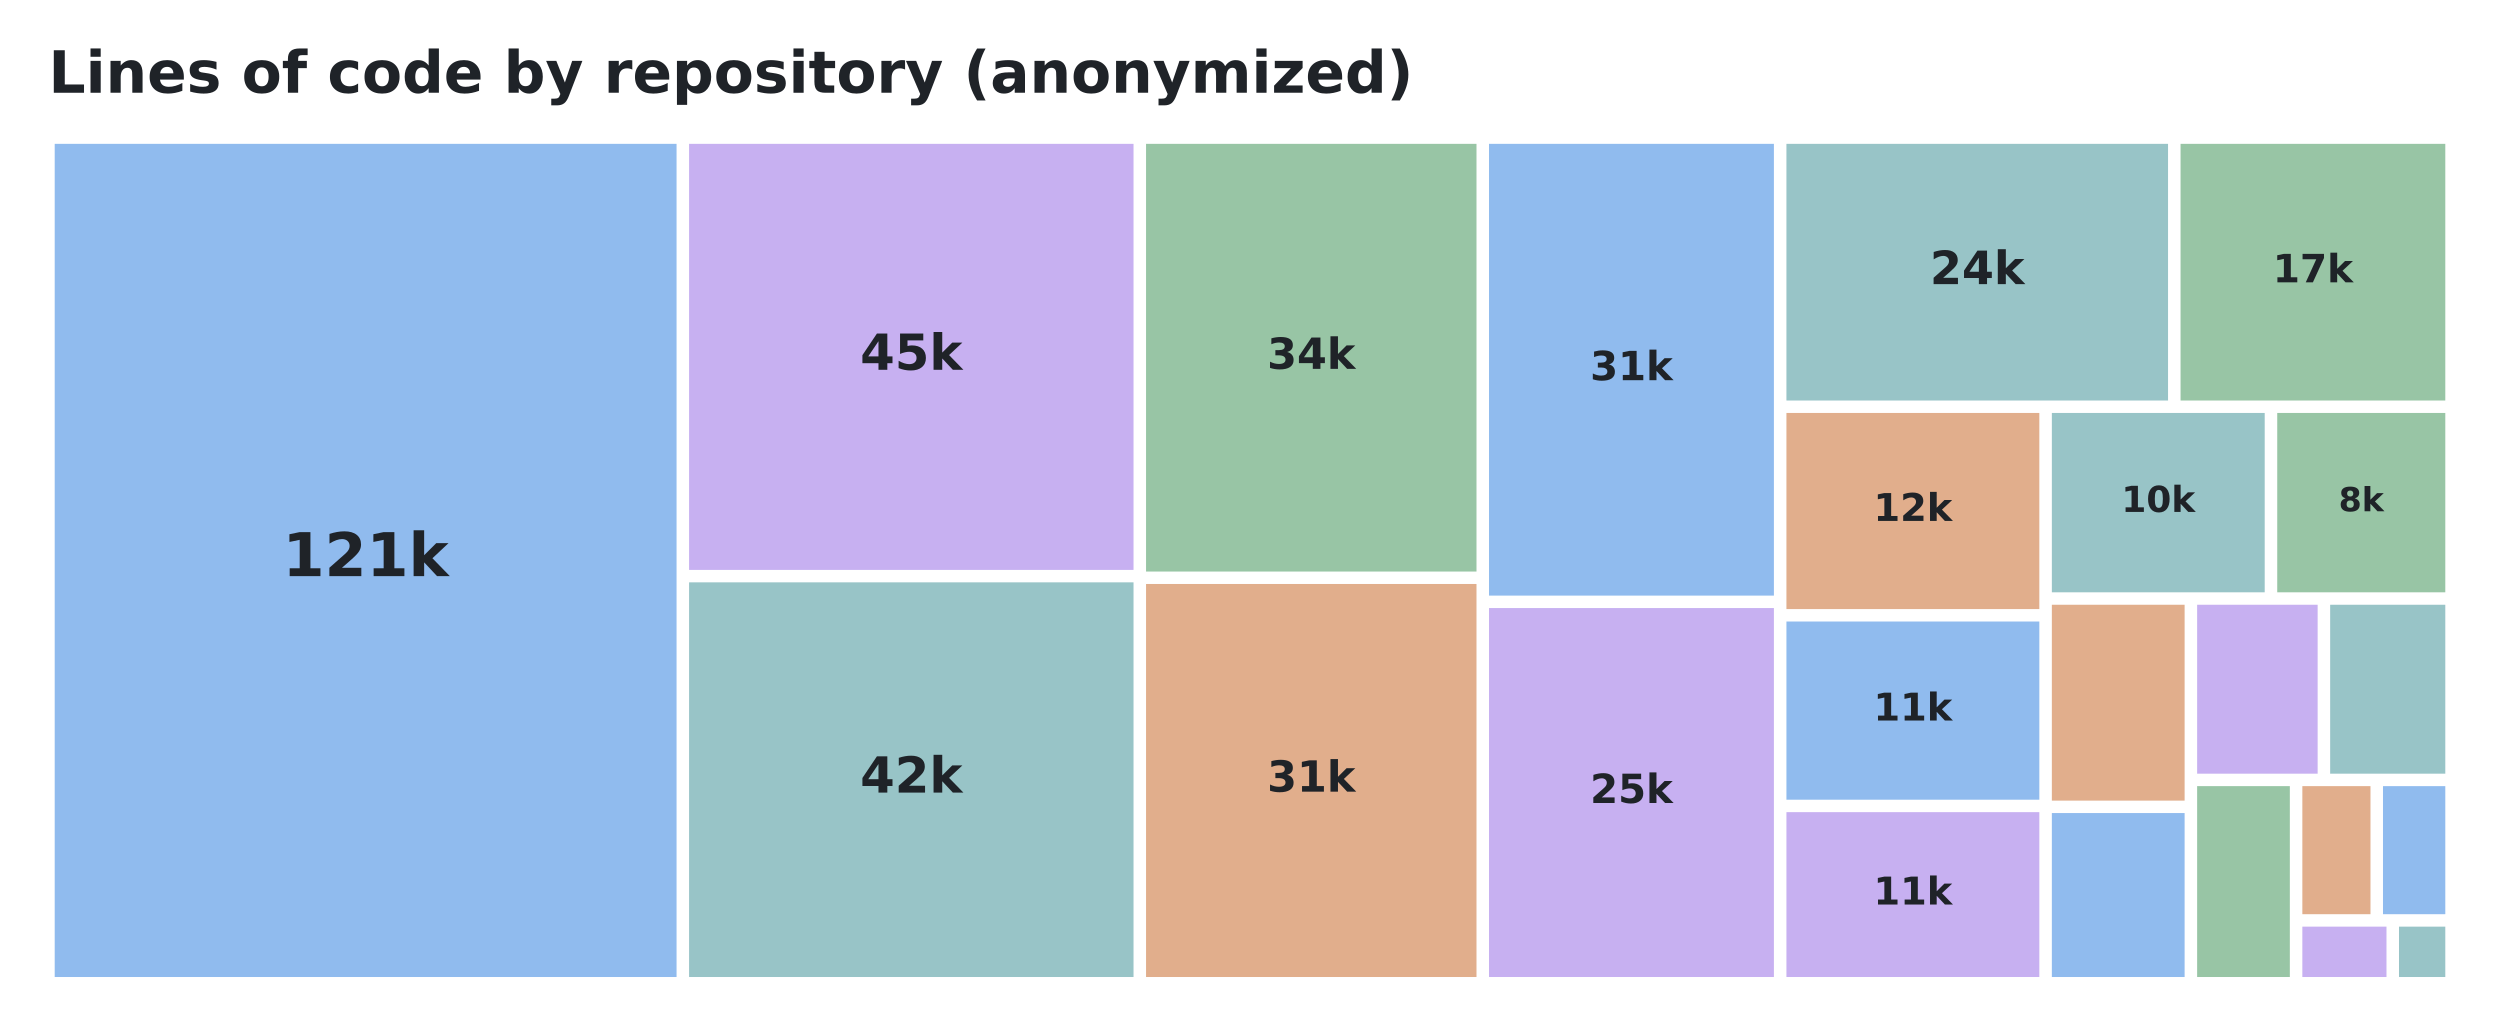
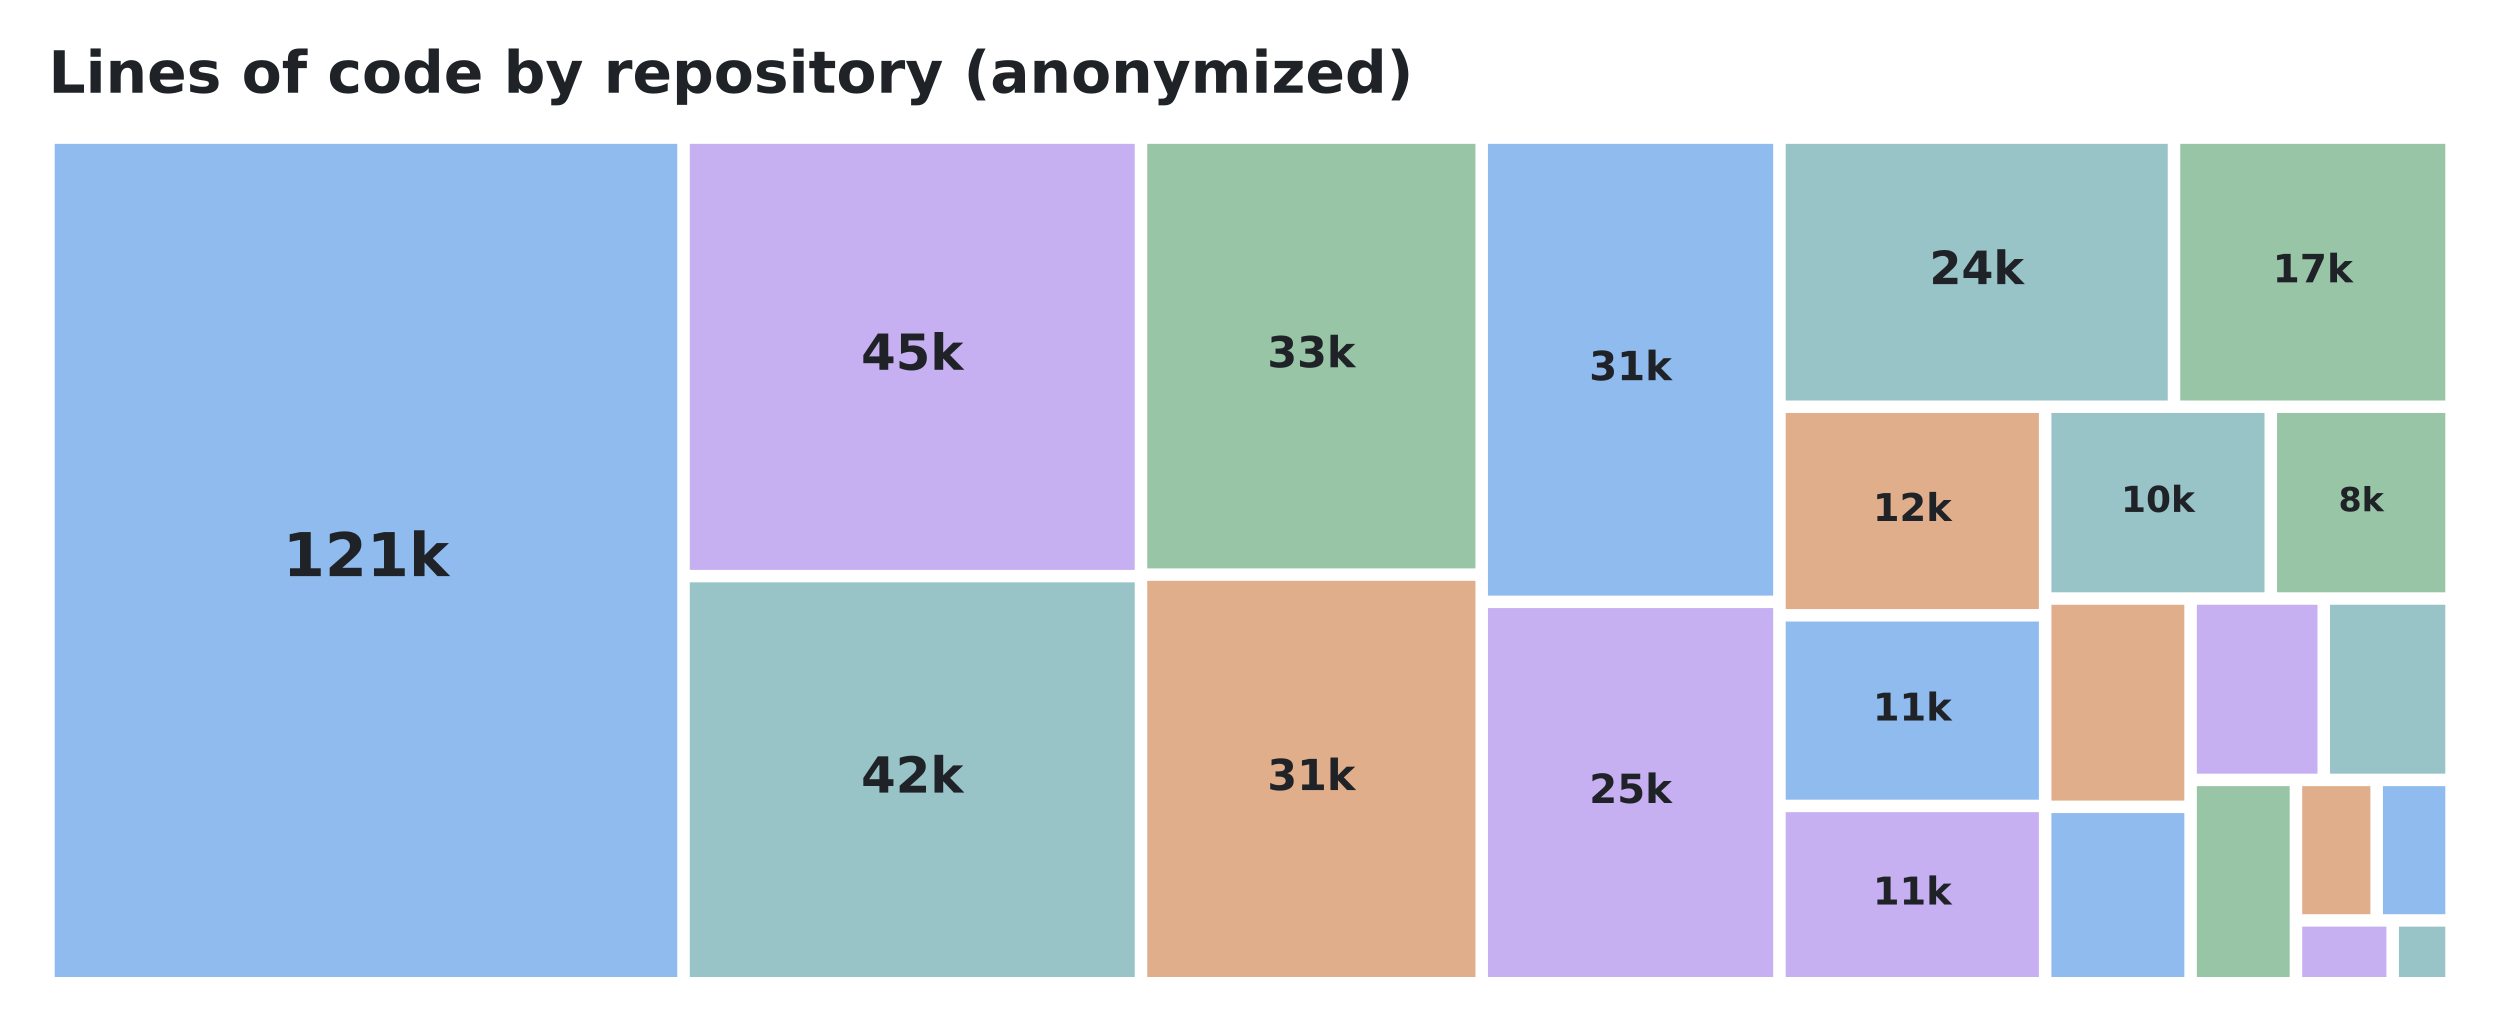
<svg xmlns="http://www.w3.org/2000/svg" xmlns:xlink="http://www.w3.org/1999/xlink" width="557.28pt" height="229.974pt" viewBox="0 0 557.28 229.974" version="1.1">
  <defs>
    <style type="text/css">*{stroke-linejoin: round; stroke-linecap: butt}</style>
  </defs>
  <g id="figure_1">
    <g id="patch_1">
      <path d="M 0 229.974  L 557.28 229.974  L 557.28 0  L 0 0  L 0 229.974  z " style="fill: none; opacity: 0" />
    </g>
    <g id="axes_1">
      <g id="patch_2">
-         <path d="M 12.195 32.064  L 150.815 32.064  L 150.815 217.788  L 12.195 217.788  z " clip-path="url(#p11a376398c)" style="fill: #0969da; opacity: 0.45" />
+         <path d="M 12.195 32.064  L 150.971 32.064  L 150.971 217.788  L 12.195 217.788  z " clip-path="url(#pb7b32e6980)" style="fill: #0969da; opacity: 0.45" />
      </g>
      <g id="patch_3">
-         <path d="M 153.605 32.064  L 252.678 32.064  L 252.678 127.039  L 153.605 127.039  z " clip-path="url(#p11a376398c)" style="fill: #8250df; opacity: 0.45" />
+         <path d="M 153.761 32.064  L 252.945 32.064  L 252.945 127.039  L 153.761 127.039  z " clip-path="url(#pb7b32e6980)" style="fill: #8250df; opacity: 0.45" />
      </g>
      <g id="patch_4">
-         <path d="M 153.605 129.811  L 252.678 129.811  L 252.678 217.788  L 153.605 217.788  z " clip-path="url(#p11a376398c)" style="fill: #1b7c83; opacity: 0.45" />
+         <path d="M 153.761 129.811  L 252.945 129.811  L 252.945 217.788  L 153.761 217.788  z " clip-path="url(#pb7b32e6980)" style="fill: #1b7c83; opacity: 0.45" />
      </g>
      <g id="patch_5">
-         <path d="M 255.468 32.064  L 329.129 32.064  L 329.129 127.405  L 255.468 127.405  z " clip-path="url(#p11a376398c)" style="fill: #1a7f37; opacity: 0.45" />
+         <path d="M 255.735 32.064  L 328.892 32.064  L 328.892 126.704  L 255.735 126.704  z " clip-path="url(#pb7b32e6980)" style="fill: #1a7f37; opacity: 0.45" />
      </g>
      <g id="patch_6">
-         <path d="M 255.468 130.177  L 329.129 130.177  L 329.129 217.788  L 255.468 217.788  z " clip-path="url(#p11a376398c)" style="fill: #bc4c00; opacity: 0.45" />
+         <path d="M 255.735 129.476  L 328.892 129.476  L 328.892 217.788  L 255.735 217.788  z " clip-path="url(#pb7b32e6980)" style="fill: #bc4c00; opacity: 0.45" />
      </g>
      <g id="patch_7">
-         <path d="M 331.919 32.064  L 395.426 32.064  L 395.426 132.768  L 331.919 132.768  z " clip-path="url(#p11a376398c)" style="fill: #0969da; opacity: 0.45" />
+         <path d="M 331.682 32.064  L 395.261 32.064  L 395.261 132.768  L 331.682 132.768  z " clip-path="url(#pb7b32e6980)" style="fill: #0969da; opacity: 0.45" />
      </g>
      <g id="patch_8">
-         <path d="M 331.919 135.54  L 395.426 135.54  L 395.426 217.788  L 331.919 217.788  z " clip-path="url(#p11a376398c)" style="fill: #8250df; opacity: 0.45" />
+         <path d="M 331.682 135.54  L 395.261 135.54  L 395.261 217.788  L 331.682 217.788  z " clip-path="url(#pb7b32e6980)" style="fill: #8250df; opacity: 0.45" />
      </g>
      <g id="patch_9">
-         <path d="M 398.216 32.064  L 483.284 32.064  L 483.284 89.281  L 398.216 89.281  z " clip-path="url(#p11a376398c)" style="fill: #1b7c83; opacity: 0.45" />
+         <path d="M 398.051 32.064  L 483.216 32.064  L 483.216 89.281  L 398.051 89.281  z " clip-path="url(#pb7b32e6980)" style="fill: #1b7c83; opacity: 0.45" />
      </g>
      <g id="patch_10">
-         <path d="M 486.074 32.064  L 545.085 32.064  L 545.085 89.281  L 486.074 89.281  z " clip-path="url(#p11a376398c)" style="fill: #1a7f37; opacity: 0.45" />
+         <path d="M 486.006 32.064  L 545.085 32.064  L 545.085 89.281  L 486.006 89.281  z " clip-path="url(#pb7b32e6980)" style="fill: #1a7f37; opacity: 0.45" />
      </g>
      <g id="patch_11">
-         <path d="M 398.216 92.053  L 454.593 92.053  L 454.593 135.771  L 398.216 135.771  z " clip-path="url(#p11a376398c)" style="fill: #bc4c00; opacity: 0.45" />
+         <path d="M 398.051 92.053  L 454.494 92.053  L 454.494 135.771  L 398.051 135.771  z " clip-path="url(#pb7b32e6980)" style="fill: #bc4c00; opacity: 0.45" />
      </g>
      <g id="patch_12">
-         <path d="M 398.216 138.543  L 454.593 138.543  L 454.593 178.265  L 398.216 178.265  z " clip-path="url(#p11a376398c)" style="fill: #0969da; opacity: 0.45" />
+         <path d="M 398.051 138.543  L 454.494 138.543  L 454.494 178.265  L 398.051 178.265  z " clip-path="url(#pb7b32e6980)" style="fill: #0969da; opacity: 0.45" />
      </g>
      <g id="patch_13">
-         <path d="M 398.216 181.037  L 454.593 181.037  L 454.593 217.788  L 398.216 217.788  z " clip-path="url(#p11a376398c)" style="fill: #8250df; opacity: 0.45" />
+         <path d="M 398.051 181.037  L 454.494 181.037  L 454.494 217.788  L 398.051 217.788  z " clip-path="url(#pb7b32e6980)" style="fill: #8250df; opacity: 0.45" />
      </g>
      <g id="patch_14">
-         <path d="M 457.383 92.053  L 504.831 92.053  L 504.831 132.034  L 457.383 132.034  z " clip-path="url(#p11a376398c)" style="fill: #1b7c83; opacity: 0.45" />
+         <path d="M 457.284 92.053  L 504.787 92.053  L 504.787 132.034  L 457.284 132.034  z " clip-path="url(#pb7b32e6980)" style="fill: #1b7c83; opacity: 0.45" />
      </g>
      <g id="patch_15">
-         <path d="M 507.621 92.053  L 545.085 92.053  L 545.085 132.034  L 507.621 132.034  z " clip-path="url(#p11a376398c)" style="fill: #1a7f37; opacity: 0.45" />
+         <path d="M 507.577 92.053  L 545.085 92.053  L 545.085 132.034  L 507.577 132.034  z " clip-path="url(#pb7b32e6980)" style="fill: #1a7f37; opacity: 0.45" />
      </g>
      <g id="patch_16">
-         <path d="M 457.383 134.806  L 486.977 134.806  L 486.977 178.466  L 457.383 178.466  z " clip-path="url(#p11a376398c)" style="fill: #bc4c00; opacity: 0.45" />
+         <path d="M 457.284 134.806  L 486.913 134.806  L 486.913 178.466  L 457.284 178.466  z " clip-path="url(#pb7b32e6980)" style="fill: #bc4c00; opacity: 0.45" />
      </g>
      <g id="patch_17">
-         <path d="M 457.383 181.238  L 486.977 181.238  L 486.977 217.788  L 457.383 217.788  z " clip-path="url(#p11a376398c)" style="fill: #0969da; opacity: 0.45" />
+         <path d="M 457.284 181.238  L 486.913 181.238  L 486.913 217.788  L 457.284 217.788  z " clip-path="url(#pb7b32e6980)" style="fill: #0969da; opacity: 0.45" />
      </g>
      <g id="patch_18">
-         <path d="M 489.767 134.806  L 516.63 134.806  L 516.63 172.464  L 489.767 172.464  z " clip-path="url(#p11a376398c)" style="fill: #8250df; opacity: 0.45" />
+         <path d="M 489.703 134.806  L 516.599 134.806  L 516.599 172.464  L 489.703 172.464  z " clip-path="url(#pb7b32e6980)" style="fill: #8250df; opacity: 0.45" />
      </g>
      <g id="patch_19">
-         <path d="M 519.42 134.806  L 545.085 134.806  L 545.085 172.464  L 519.42 172.464  z " clip-path="url(#p11a376398c)" style="fill: #1b7c83; opacity: 0.45" />
+         <path d="M 519.389 134.806  L 545.085 134.806  L 545.085 172.464  L 519.389 172.464  z " clip-path="url(#pb7b32e6980)" style="fill: #1b7c83; opacity: 0.45" />
      </g>
      <g id="patch_20">
-         <path d="M 489.767 175.236  L 510.432 175.236  L 510.432 217.788  L 489.767 217.788  z " clip-path="url(#p11a376398c)" style="fill: #1a7f37; opacity: 0.45" />
+         <path d="M 489.703 175.236  L 510.394 175.236  L 510.394 217.788  L 489.703 217.788  z " clip-path="url(#pb7b32e6980)" style="fill: #1a7f37; opacity: 0.45" />
      </g>
      <g id="patch_21">
-         <path d="M 513.222 175.236  L 528.408 175.236  L 528.408 203.786  L 513.222 203.786  z " clip-path="url(#p11a376398c)" style="fill: #bc4c00; opacity: 0.45" />
+         <path d="M 513.184 175.236  L 528.39 175.236  L 528.39 203.786  L 513.184 203.786  z " clip-path="url(#pb7b32e6980)" style="fill: #bc4c00; opacity: 0.45" />
      </g>
      <g id="patch_22">
-         <path d="M 531.198 175.236  L 545.085 175.236  L 545.085 203.786  L 531.198 203.786  z " clip-path="url(#p11a376398c)" style="fill: #0969da; opacity: 0.45" />
+         <path d="M 531.18 175.236  L 545.085 175.236  L 545.085 203.786  L 531.18 203.786  z " clip-path="url(#pb7b32e6980)" style="fill: #0969da; opacity: 0.45" />
      </g>
      <g id="patch_23">
-         <path d="M 513.222 206.558  L 531.976 206.558  L 531.976 217.788  L 513.222 217.788  z " clip-path="url(#p11a376398c)" style="fill: #8250df; opacity: 0.45" />
+         <path d="M 513.184 206.558  L 531.961 206.558  L 531.961 217.788  L 513.184 217.788  z " clip-path="url(#pb7b32e6980)" style="fill: #8250df; opacity: 0.45" />
      </g>
      <g id="patch_24">
-         <path d="M 534.766 206.558  L 545.085 206.558  L 545.085 217.788  L 534.766 217.788  z " clip-path="url(#p11a376398c)" style="fill: #1b7c83; opacity: 0.45" />
+         <path d="M 534.751 206.558  L 545.085 206.558  L 545.085 217.788  L 534.751 217.788  z " clip-path="url(#pb7b32e6980)" style="fill: #1b7c83; opacity: 0.45" />
      </g>
      <g id="text_1">
-         <g style="fill: #1f2328" transform="translate(62.99915 128.4197) scale(0.134474 -0.134474)">
+         <g style="fill: #1f2328" transform="translate(63.06405 128.4221) scale(0.134567 -0.134567)">
          <defs>
            <path id="DejaVuSans-Bold-14" d="M 750 831  L 1813 831  L 1813 3847  L 722 3622  L 722 4441  L 1806 4666  L 2950 4666  L 2950 831  L 4013 831  L 4013 0  L 750 0  L 750 831  z " transform="scale(0.015625)" />
            <path id="DejaVuSans-Bold-15" d="M 1844 884  L 3897 884  L 3897 0  L 506 0  L 506 884  L 2209 2388  Q 2438 2594 2547 2791  Q 2656 2988 2656 3200  Q 2656 3528 2436 3728  Q 2216 3928 1850 3928  Q 1569 3928 1234 3808  Q 900 3688 519 3450  L 519 4475  Q 925 4609 1322 4679  Q 1719 4750 2100 4750  Q 2938 4750 3402 4381  Q 3866 4013 3866 3353  Q 3866 2972 3669 2642  Q 3472 2313 2841 1759  L 1844 884  z " transform="scale(0.015625)" />
            <path id="DejaVuSans-Bold-4e" d="M 538 4863  L 1656 4863  L 1656 2216  L 2944 3500  L 4244 3500  L 2534 1894  L 4378 0  L 3022 0  L 1656 1459  L 1656 0  L 538 0  L 538 4863  z " transform="scale(0.015625)" />
          </defs>
          <use xlink:href="#DejaVuSans-Bold-14" />
          <use xlink:href="#DejaVuSans-Bold-15" transform="translate(69.57812 0)" />
          <use xlink:href="#DejaVuSans-Bold-14" transform="translate(139.1562 0)" />
          <use xlink:href="#DejaVuSans-Bold-4e" transform="translate(208.7344 0)" />
        </g>
      </g>
      <g id="text_2">
-         <g style="fill: #1f2328" transform="translate(191.7431 82.43125) scale(0.11085 -0.11085)">
+         <g style="fill: #1f2328" transform="translate(191.9475 82.43299) scale(0.110917 -0.110917)">
          <defs>
            <path id="DejaVuSans-Bold-17" d="M 2356 3675  L 1038 1722  L 2356 1722  L 2356 3675  z M 2156 4666  L 3494 4666  L 3494 1722  L 4159 1722  L 4159 850  L 3494 850  L 3494 0  L 2356 0  L 2356 850  L 288 850  L 288 1881  L 2156 4666  z " transform="scale(0.015625)" />
            <path id="DejaVuSans-Bold-18" d="M 678 4666  L 3669 4666  L 3669 3781  L 1638 3781  L 1638 3059  Q 1775 3097 1914 3117  Q 2053 3138 2203 3138  Q 3056 3138 3531 2711  Q 4006 2284 4006 1522  Q 4006 766 3489 337  Q 2972 -91 2053 -91  Q 1656 -91 1267 -14  Q 878 63 494 219  L 494 1166  Q 875 947 1217 837  Q 1559 728 1863 728  Q 2300 728 2551 942  Q 2803 1156 2803 1522  Q 2803 1891 2551 2103  Q 2300 2316 1863 2316  Q 1603 2316 1309 2248  Q 1016 2181 678 2041  L 678 4666  z " transform="scale(0.015625)" />
          </defs>
          <use xlink:href="#DejaVuSans-Bold-17" />
          <use xlink:href="#DejaVuSans-Bold-18" transform="translate(69.57812 0)" />
          <use xlink:href="#DejaVuSans-Bold-4e" transform="translate(139.1562 0)" />
        </g>
      </g>
      <g id="text_3">
-         <g style="fill: #1f2328" transform="translate(191.7431 176.6793) scale(0.11085 -0.11085)">
+         <g style="fill: #1f2328" transform="translate(191.9475 176.681) scale(0.110917 -0.110917)">
          <use xlink:href="#DejaVuSans-Bold-17" />
          <use xlink:href="#DejaVuSans-Bold-15" transform="translate(69.57812 0)" />
          <use xlink:href="#DejaVuSans-Bold-4e" transform="translate(139.1562 0)" />
        </g>
      </g>
      <g id="text_4">
-         <g style="fill: #1f2328" transform="translate(282.4608 82.21986) scale(0.09567 -0.09567)">
+         <g style="fill: #1f2328" transform="translate(282.5068 81.86188) scale(0.095368 -0.095368)">
          <defs>
            <path id="DejaVuSans-Bold-16" d="M 2981 2516  Q 3453 2394 3698 2092  Q 3944 1791 3944 1325  Q 3944 631 3412 270  Q 2881 -91 1863 -91  Q 1503 -91 1142 -33  Q 781 25 428 141  L 428 1069  Q 766 900 1098 814  Q 1431 728 1753 728  Q 2231 728 2486 893  Q 2741 1059 2741 1369  Q 2741 1688 2480 1852  Q 2219 2016 1709 2016  L 1228 2016  L 1228 2791  L 1734 2791  Q 2188 2791 2409 2933  Q 2631 3075 2631 3366  Q 2631 3634 2415 3781  Q 2200 3928 1806 3928  Q 1516 3928 1219 3862  Q 922 3797 628 3669  L 628 4550  Q 984 4650 1334 4700  Q 1684 4750 2022 4750  Q 2931 4750 3382 4451  Q 3834 4153 3834 3553  Q 3834 3144 3618 2883  Q 3403 2622 2981 2516  z " transform="scale(0.015625)" />
          </defs>
          <use xlink:href="#DejaVuSans-Bold-16" />
-           <use xlink:href="#DejaVuSans-Bold-17" transform="translate(69.57812 0)" />
+           <use xlink:href="#DejaVuSans-Bold-16" transform="translate(69.57812 0)" />
          <use xlink:href="#DejaVuSans-Bold-4e" transform="translate(139.1562 0)" />
        </g>
      </g>
      <g id="text_5">
-         <g style="fill: #1f2328" transform="translate(282.4608 176.4679) scale(0.09567 -0.09567)">
+         <g style="fill: #1f2328" transform="translate(282.5068 176.1099) scale(0.095368 -0.095368)">
          <use xlink:href="#DejaVuSans-Bold-16" />
          <use xlink:href="#DejaVuSans-Bold-14" transform="translate(69.57812 0)" />
          <use xlink:href="#DejaVuSans-Bold-4e" transform="translate(139.1562 0)" />
        </g>
      </g>
      <g id="text_6">
-         <g style="fill: #1f2328" transform="translate(354.4585 84.74416) scale(0.089604 -0.089604)">
+         <g style="fill: #1f2328" transform="translate(354.2532 84.74529) scale(0.089647 -0.089647)">
          <use xlink:href="#DejaVuSans-Bold-16" />
          <use xlink:href="#DejaVuSans-Bold-14" transform="translate(69.57812 0)" />
          <use xlink:href="#DejaVuSans-Bold-4e" transform="translate(139.1562 0)" />
        </g>
      </g>
      <g id="text_7">
-         <g style="fill: #1f2328" transform="translate(354.4585 178.9922) scale(0.089604 -0.089604)">
+         <g style="fill: #1f2328" transform="translate(354.2532 178.9933) scale(0.089647 -0.089647)">
          <use xlink:href="#DejaVuSans-Bold-15" />
          <use xlink:href="#DejaVuSans-Bold-18" transform="translate(69.57812 0)" />
          <use xlink:href="#DejaVuSans-Bold-4e" transform="translate(139.1562 0)" />
        </g>
      </g>
      <g id="text_8">
-         <g style="fill: #1f2328" transform="translate(430.2114 63.335) scale(0.102484 -0.102484)">
+         <g style="fill: #1f2328" transform="translate(430.0893 63.33649) scale(0.102542 -0.102542)">
          <use xlink:href="#DejaVuSans-Bold-15" />
          <use xlink:href="#DejaVuSans-Bold-17" transform="translate(69.57812 0)" />
          <use xlink:href="#DejaVuSans-Bold-4e" transform="translate(139.1562 0)" />
        </g>
      </g>
      <g id="text_9">
-         <g style="fill: #1f2328" transform="translate(506.6416 62.9306) scale(0.086918 -0.086918)">
+         <g style="fill: #1f2328" transform="translate(506.6035 62.93165) scale(0.086959 -0.086959)">
          <defs>
            <path id="DejaVuSans-Bold-1a" d="M 428 4666  L 3944 4666  L 3944 3988  L 2125 0  L 953 0  L 2675 3781  L 428 3781  L 428 4666  z " transform="scale(0.015625)" />
          </defs>
          <use xlink:href="#DejaVuSans-Bold-14" />
          <use xlink:href="#DejaVuSans-Bold-1a" transform="translate(69.57812 0)" />
          <use xlink:href="#DejaVuSans-Bold-4e" transform="translate(139.1562 0)" />
        </g>
      </g>
      <g id="text_10">
-         <g style="fill: #1f2328" transform="translate(417.6285 116.1291) scale(0.085345 -0.085345)">
+         <g style="fill: #1f2328" transform="translate(417.4926 116.1302) scale(0.085384 -0.085384)">
          <use xlink:href="#DejaVuSans-Bold-14" />
          <use xlink:href="#DejaVuSans-Bold-15" transform="translate(69.57812 0)" />
          <use xlink:href="#DejaVuSans-Bold-4e" transform="translate(139.1562 0)" />
        </g>
      </g>
      <g id="text_11">
-         <g style="fill: #1f2328" transform="translate(417.6285 160.6213) scale(0.085345 -0.085345)">
+         <g style="fill: #1f2328" transform="translate(417.4926 160.6223) scale(0.085384 -0.085384)">
          <use xlink:href="#DejaVuSans-Bold-14" />
          <use xlink:href="#DejaVuSans-Bold-14" transform="translate(69.57812 0)" />
          <use xlink:href="#DejaVuSans-Bold-4e" transform="translate(139.1562 0)" />
        </g>
      </g>
      <g id="text_12">
-         <g style="fill: #1f2328" transform="translate(417.6285 201.6299) scale(0.085345 -0.085345)">
+         <g style="fill: #1f2328" transform="translate(417.4926 201.6309) scale(0.085384 -0.085384)">
          <use xlink:href="#DejaVuSans-Bold-14" />
          <use xlink:href="#DejaVuSans-Bold-14" transform="translate(69.57812 0)" />
          <use xlink:href="#DejaVuSans-Bold-4e" transform="translate(139.1562 0)" />
        </g>
      </g>
      <g id="text_13">
-         <g style="fill: #1f2328" transform="translate(472.8796 114.1223) scale(0.080011 -0.080011)">
+         <g style="fill: #1f2328" transform="translate(472.8044 114.1231) scale(0.080044 -0.080044)">
          <defs>
            <path id="DejaVuSans-Bold-13" d="M 2944 2338  Q 2944 3213 2780 3570  Q 2616 3928 2228 3928  Q 1841 3928 1675 3570  Q 1509 3213 1509 2338  Q 1509 1453 1675 1090  Q 1841 728 2228 728  Q 2613 728 2778 1090  Q 2944 1453 2944 2338  z M 4147 2328  Q 4147 1169 3647 539  Q 3147 -91 2228 -91  Q 1306 -91 806 539  Q 306 1169 306 2328  Q 306 3491 806 4120  Q 1306 4750 2228 4750  Q 3147 4750 3647 4120  Q 4147 3491 4147 2328  z " transform="scale(0.015625)" />
          </defs>
          <use xlink:href="#DejaVuSans-Bold-14" />
          <use xlink:href="#DejaVuSans-Bold-13" transform="translate(69.57812 0)" />
          <use xlink:href="#DejaVuSans-Bold-4e" transform="translate(139.1562 0)" />
        </g>
      </g>
      <g id="text_14">
-         <g style="fill: #1f2328" transform="translate(521.3148 113.9673) scale(0.074047 -0.074047)">
+         <g style="fill: #1f2328" transform="translate(521.2909 113.968) scale(0.074073 -0.074073)">
          <defs>
            <path id="DejaVuSans-Bold-1b" d="M 2228 2088  Q 1891 2088 1709 1903  Q 1528 1719 1528 1375  Q 1528 1031 1709 848  Q 1891 666 2228 666  Q 2563 666 2741 848  Q 2919 1031 2919 1375  Q 2919 1722 2741 1905  Q 2563 2088 2228 2088  z M 1350 2484  Q 925 2613 709 2878  Q 494 3144 494 3541  Q 494 4131 934 4440  Q 1375 4750 2228 4750  Q 3075 4750 3515 4442  Q 3956 4134 3956 3541  Q 3956 3144 3739 2878  Q 3522 2613 3097 2484  Q 3572 2353 3814 2058  Q 4056 1763 4056 1313  Q 4056 619 3595 264  Q 3134 -91 2228 -91  Q 1319 -91 855 264  Q 391 619 391 1313  Q 391 1763 633 2058  Q 875 2353 1350 2484  z M 1631 3419  Q 1631 3141 1786 2991  Q 1941 2841 2228 2841  Q 2509 2841 2662 2991  Q 2816 3141 2816 3419  Q 2816 3697 2662 3845  Q 2509 3994 2228 3994  Q 1941 3994 1786 3844  Q 1631 3694 1631 3419  z " transform="scale(0.015625)" />
          </defs>
          <use xlink:href="#DejaVuSans-Bold-1b" />
          <use xlink:href="#DejaVuSans-Bold-4e" transform="translate(69.57812 0)" />
        </g>
      </g>
      <g id="text_15">
        <g style="fill: #1f2328" transform="translate(10.8 20.67797) scale(0.13 -0.13)">
          <defs>
            <path id="DejaVuSans-Bold-2f" d="M 588 4666  L 1791 4666  L 1791 909  L 3903 909  L 3903 0  L 588 0  L 588 4666  z " transform="scale(0.015625)" />
            <path id="DejaVuSans-Bold-4c" d="M 538 3500  L 1656 3500  L 1656 0  L 538 0  L 538 3500  z M 538 4863  L 1656 4863  L 1656 3950  L 538 3950  L 538 4863  z " transform="scale(0.015625)" />
            <path id="DejaVuSans-Bold-51" d="M 4056 2131  L 4056 0  L 2931 0  L 2931 347  L 2931 1631  Q 2931 2084 2911 2256  Q 2891 2428 2841 2509  Q 2775 2619 2662 2680  Q 2550 2741 2406 2741  Q 2056 2741 1856 2470  Q 1656 2200 1656 1722  L 1656 0  L 538 0  L 538 3500  L 1656 3500  L 1656 2988  Q 1909 3294 2193 3439  Q 2478 3584 2822 3584  Q 3428 3584 3742 3212  Q 4056 2841 4056 2131  z " transform="scale(0.015625)" />
            <path id="DejaVuSans-Bold-48" d="M 4031 1759  L 4031 1441  L 1416 1441  Q 1456 1047 1700 850  Q 1944 653 2381 653  Q 2734 653 3104 758  Q 3475 863 3866 1075  L 3866 213  Q 3469 63 3072 -14  Q 2675 -91 2278 -91  Q 1328 -91 801 392  Q 275 875 275 1747  Q 275 2603 792 3093  Q 1309 3584 2216 3584  Q 3041 3584 3536 3087  Q 4031 2591 4031 1759  z M 2881 2131  Q 2881 2450 2695 2645  Q 2509 2841 2209 2841  Q 1884 2841 1681 2658  Q 1478 2475 1428 2131  L 2881 2131  z " transform="scale(0.015625)" />
            <path id="DejaVuSans-Bold-56" d="M 3272 3391  L 3272 2541  Q 2913 2691 2578 2766  Q 2244 2841 1947 2841  Q 1628 2841 1473 2761  Q 1319 2681 1319 2516  Q 1319 2381 1436 2309  Q 1553 2238 1856 2203  L 2053 2175  Q 2913 2066 3209 1816  Q 3506 1566 3506 1031  Q 3506 472 3093 190  Q 2681 -91 1863 -91  Q 1516 -91 1145 -36  Q 775 19 384 128  L 384 978  Q 719 816 1070 734  Q 1422 653 1784 653  Q 2113 653 2278 743  Q 2444 834 2444 1013  Q 2444 1163 2330 1236  Q 2216 1309 1875 1350  L 1678 1375  Q 931 1469 631 1722  Q 331 1975 331 2491  Q 331 3047 712 3315  Q 1094 3584 1881 3584  Q 2191 3584 2531 3537  Q 2872 3491 3272 3391  z " transform="scale(0.015625)" />
            <path id="DejaVuSans-Bold-3" transform="scale(0.015625)" />
            <path id="DejaVuSans-Bold-52" d="M 2203 2784  Q 1831 2784 1636 2517  Q 1441 2250 1441 1747  Q 1441 1244 1636 976  Q 1831 709 2203 709  Q 2569 709 2762 976  Q 2956 1244 2956 1747  Q 2956 2250 2762 2517  Q 2569 2784 2203 2784  z M 2203 3584  Q 3106 3584 3614 3096  Q 4122 2609 4122 1747  Q 4122 884 3614 396  Q 3106 -91 2203 -91  Q 1297 -91 786 396  Q 275 884 275 1747  Q 275 2609 786 3096  Q 1297 3584 2203 3584  z " transform="scale(0.015625)" />
            <path id="DejaVuSans-Bold-49" d="M 2841 4863  L 2841 4128  L 2222 4128  Q 1984 4128 1890 4042  Q 1797 3956 1797 3744  L 1797 3500  L 2753 3500  L 2753 2700  L 1797 2700  L 1797 0  L 678 0  L 678 2700  L 122 2700  L 122 3500  L 678 3500  L 678 3744  Q 678 4316 997 4589  Q 1316 4863 1984 4863  L 2841 4863  z " transform="scale(0.015625)" />
            <path id="DejaVuSans-Bold-46" d="M 3366 3391  L 3366 2478  Q 3138 2634 2908 2709  Q 2678 2784 2431 2784  Q 1963 2784 1702 2511  Q 1441 2238 1441 1747  Q 1441 1256 1702 982  Q 1963 709 2431 709  Q 2694 709 2930 787  Q 3166 866 3366 1019  L 3366 103  Q 3103 6 2833 -42  Q 2563 -91 2291 -91  Q 1344 -91 809 395  Q 275 881 275 1747  Q 275 2613 809 3098  Q 1344 3584 2291 3584  Q 2566 3584 2833 3536  Q 3100 3488 3366 3391  z " transform="scale(0.015625)" />
            <path id="DejaVuSans-Bold-47" d="M 2919 2988  L 2919 4863  L 4044 4863  L 4044 0  L 2919 0  L 2919 506  Q 2688 197 2409 53  Q 2131 -91 1766 -91  Q 1119 -91 703 423  Q 288 938 288 1747  Q 288 2556 703 3070  Q 1119 3584 1766 3584  Q 2128 3584 2408 3439  Q 2688 3294 2919 2988  z M 2181 722  Q 2541 722 2730 984  Q 2919 1247 2919 1747  Q 2919 2247 2730 2509  Q 2541 2772 2181 2772  Q 1825 2772 1636 2509  Q 1447 2247 1447 1747  Q 1447 1247 1636 984  Q 1825 722 2181 722  z " transform="scale(0.015625)" />
            <path id="DejaVuSans-Bold-45" d="M 2400 722  Q 2759 722 2948 984  Q 3138 1247 3138 1747  Q 3138 2247 2948 2509  Q 2759 2772 2400 2772  Q 2041 2772 1848 2508  Q 1656 2244 1656 1747  Q 1656 1250 1848 986  Q 2041 722 2400 722  z M 1656 2988  Q 1888 3294 2169 3439  Q 2450 3584 2816 3584  Q 3463 3584 3878 3070  Q 4294 2556 4294 1747  Q 4294 938 3878 423  Q 3463 -91 2816 -91  Q 2450 -91 2169 54  Q 1888 200 1656 506  L 1656 0  L 538 0  L 538 4863  L 1656 4863  L 1656 2988  z " transform="scale(0.015625)" />
            <path id="DejaVuSans-Bold-5c" d="M 78 3500  L 1197 3500  L 2138 1125  L 2938 3500  L 4056 3500  L 2584 -331  Q 2363 -916 2067 -1148  Q 1772 -1381 1288 -1381  L 641 -1381  L 641 -647  L 991 -647  Q 1275 -647 1404 -556  Q 1534 -466 1606 -231  L 1638 -134  L 78 3500  z " transform="scale(0.015625)" />
            <path id="DejaVuSans-Bold-55" d="M 3138 2547  Q 2991 2616 2845 2648  Q 2700 2681 2553 2681  Q 2122 2681 1889 2404  Q 1656 2128 1656 1613  L 1656 0  L 538 0  L 538 3500  L 1656 3500  L 1656 2925  Q 1872 3269 2151 3426  Q 2431 3584 2822 3584  Q 2878 3584 2943 3579  Q 3009 3575 3134 3559  L 3138 2547  z " transform="scale(0.015625)" />
            <path id="DejaVuSans-Bold-53" d="M 1656 506  L 1656 -1331  L 538 -1331  L 538 3500  L 1656 3500  L 1656 2988  Q 1888 3294 2169 3439  Q 2450 3584 2816 3584  Q 3463 3584 3878 3070  Q 4294 2556 4294 1747  Q 4294 938 3878 423  Q 3463 -91 2816 -91  Q 2450 -91 2169 54  Q 1888 200 1656 506  z M 2400 2772  Q 2041 2772 1848 2508  Q 1656 2244 1656 1747  Q 1656 1250 1848 986  Q 2041 722 2400 722  Q 2759 722 2948 984  Q 3138 1247 3138 1747  Q 3138 2247 2948 2509  Q 2759 2772 2400 2772  z " transform="scale(0.015625)" />
            <path id="DejaVuSans-Bold-57" d="M 1759 4494  L 1759 3500  L 2913 3500  L 2913 2700  L 1759 2700  L 1759 1216  Q 1759 972 1856 886  Q 1953 800 2241 800  L 2816 800  L 2816 0  L 1856 0  Q 1194 0 917 276  Q 641 553 641 1216  L 641 2700  L 84 2700  L 84 3500  L 641 3500  L 641 4494  L 1759 4494  z " transform="scale(0.015625)" />
            <path id="DejaVuSans-Bold-b" d="M 2413 -844  L 1484 -844  Q 1006 -72 778 623  Q 550 1319 550 2003  Q 550 2688 779 3389  Q 1009 4091 1484 4856  L 2413 4856  Q 2013 4116 1813 3408  Q 1613 2700 1613 2009  Q 1613 1319 1811 609  Q 2009 -100 2413 -844  z " transform="scale(0.015625)" />
            <path id="DejaVuSans-Bold-44" d="M 2106 1575  Q 1756 1575 1579 1456  Q 1403 1338 1403 1106  Q 1403 894 1545 773  Q 1688 653 1941 653  Q 2256 653 2472 879  Q 2688 1106 2688 1447  L 2688 1575  L 2106 1575  z M 3816 1997  L 3816 0  L 2688 0  L 2688 519  Q 2463 200 2181 54  Q 1900 -91 1497 -91  Q 953 -91 614 226  Q 275 544 275 1050  Q 275 1666 698 1953  Q 1122 2241 2028 2241  L 2688 2241  L 2688 2328  Q 2688 2594 2478 2717  Q 2269 2841 1825 2841  Q 1466 2841 1156 2769  Q 847 2697 581 2553  L 581 3406  Q 941 3494 1303 3539  Q 1666 3584 2028 3584  Q 2975 3584 3395 3211  Q 3816 2838 3816 1997  z " transform="scale(0.015625)" />
            <path id="DejaVuSans-Bold-50" d="M 3781 2919  Q 3994 3244 4286 3414  Q 4578 3584 4928 3584  Q 5531 3584 5847 3212  Q 6163 2841 6163 2131  L 6163 0  L 5038 0  L 5038 1825  Q 5041 1866 5042 1909  Q 5044 1953 5044 2034  Q 5044 2406 4934 2573  Q 4825 2741 4581 2741  Q 4263 2741 4089 2478  Q 3916 2216 3909 1719  L 3909 0  L 2784 0  L 2784 1825  Q 2784 2406 2684 2573  Q 2584 2741 2328 2741  Q 2006 2741 1831 2477  Q 1656 2213 1656 1722  L 1656 0  L 531 0  L 531 3500  L 1656 3500  L 1656 2988  Q 1863 3284 2130 3434  Q 2397 3584 2719 3584  Q 3081 3584 3359 3409  Q 3638 3234 3781 2919  z " transform="scale(0.015625)" />
            <path id="DejaVuSans-Bold-5d" d="M 366 3500  L 3419 3500  L 3419 2719  L 1575 800  L 3419 800  L 3419 0  L 288 0  L 288 781  L 2131 2700  L 366 2700  L 366 3500  z " transform="scale(0.015625)" />
            <path id="DejaVuSans-Bold-c" d="M 513 -844  Q 913 -100 1113 609  Q 1313 1319 1313 2009  Q 1313 2700 1113 3408  Q 913 4116 513 4856  L 1441 4856  Q 1916 4091 2145 3389  Q 2375 2688 2375 2003  Q 2375 1319 2147 623  Q 1919 -72 1441 -844  L 513 -844  z " transform="scale(0.015625)" />
          </defs>
          <use xlink:href="#DejaVuSans-Bold-2f" />
          <use xlink:href="#DejaVuSans-Bold-4c" transform="translate(63.71875 0)" />
          <use xlink:href="#DejaVuSans-Bold-51" transform="translate(98 0)" />
          <use xlink:href="#DejaVuSans-Bold-48" transform="translate(169.1875 0)" />
          <use xlink:href="#DejaVuSans-Bold-56" transform="translate(237.0156 0)" />
          <use xlink:href="#DejaVuSans-Bold-3" transform="translate(296.5312 0)" />
          <use xlink:href="#DejaVuSans-Bold-52" transform="translate(331.3438 0)" />
          <use xlink:href="#DejaVuSans-Bold-49" transform="translate(400.0469 0)" />
          <use xlink:href="#DejaVuSans-Bold-3" transform="translate(443.5469 0)" />
          <use xlink:href="#DejaVuSans-Bold-46" transform="translate(478.3594 0)" />
          <use xlink:href="#DejaVuSans-Bold-52" transform="translate(537.6406 0)" />
          <use xlink:href="#DejaVuSans-Bold-47" transform="translate(606.3438 0)" />
          <use xlink:href="#DejaVuSans-Bold-48" transform="translate(677.9219 0)" />
          <use xlink:href="#DejaVuSans-Bold-3" transform="translate(745.75 0)" />
          <use xlink:href="#DejaVuSans-Bold-45" transform="translate(780.5625 0)" />
          <use xlink:href="#DejaVuSans-Bold-5c" transform="translate(852.1406 0)" />
          <use xlink:href="#DejaVuSans-Bold-3" transform="translate(917.3281 0)" />
          <use xlink:href="#DejaVuSans-Bold-55" transform="translate(952.1406 0)" />
          <use xlink:href="#DejaVuSans-Bold-48" transform="translate(1001.453 0)" />
          <use xlink:href="#DejaVuSans-Bold-53" transform="translate(1069.281 0)" />
          <use xlink:href="#DejaVuSans-Bold-52" transform="translate(1140.859 0)" />
          <use xlink:href="#DejaVuSans-Bold-56" transform="translate(1209.562 0)" />
          <use xlink:href="#DejaVuSans-Bold-4c" transform="translate(1269.078 0)" />
          <use xlink:href="#DejaVuSans-Bold-57" transform="translate(1303.359 0)" />
          <use xlink:href="#DejaVuSans-Bold-52" transform="translate(1351.156 0)" />
          <use xlink:href="#DejaVuSans-Bold-55" transform="translate(1419.859 0)" />
          <use xlink:href="#DejaVuSans-Bold-5c" transform="translate(1469.172 0)" />
          <use xlink:href="#DejaVuSans-Bold-3" transform="translate(1534.359 0)" />
          <use xlink:href="#DejaVuSans-Bold-b" transform="translate(1569.172 0)" />
          <use xlink:href="#DejaVuSans-Bold-44" transform="translate(1614.875 0)" />
          <use xlink:href="#DejaVuSans-Bold-51" transform="translate(1682.359 0)" />
          <use xlink:href="#DejaVuSans-Bold-52" transform="translate(1753.547 0)" />
          <use xlink:href="#DejaVuSans-Bold-51" transform="translate(1822.25 0)" />
          <use xlink:href="#DejaVuSans-Bold-5c" transform="translate(1893.438 0)" />
          <use xlink:href="#DejaVuSans-Bold-50" transform="translate(1958.625 0)" />
          <use xlink:href="#DejaVuSans-Bold-4c" transform="translate(2062.828 0)" />
          <use xlink:href="#DejaVuSans-Bold-5d" transform="translate(2097.109 0)" />
          <use xlink:href="#DejaVuSans-Bold-48" transform="translate(2155.312 0)" />
          <use xlink:href="#DejaVuSans-Bold-47" transform="translate(2223.141 0)" />
          <use xlink:href="#DejaVuSans-Bold-c" transform="translate(2294.719 0)" />
        </g>
      </g>
    </g>
  </g>
  <defs>
-     <clipPath id="p11a376398c">
+     <clipPath id="pb7b32e6980">
      <rect x="10.8" y="30.678" width="535.68" height="188.496" />
    </clipPath>
  </defs>
</svg>
